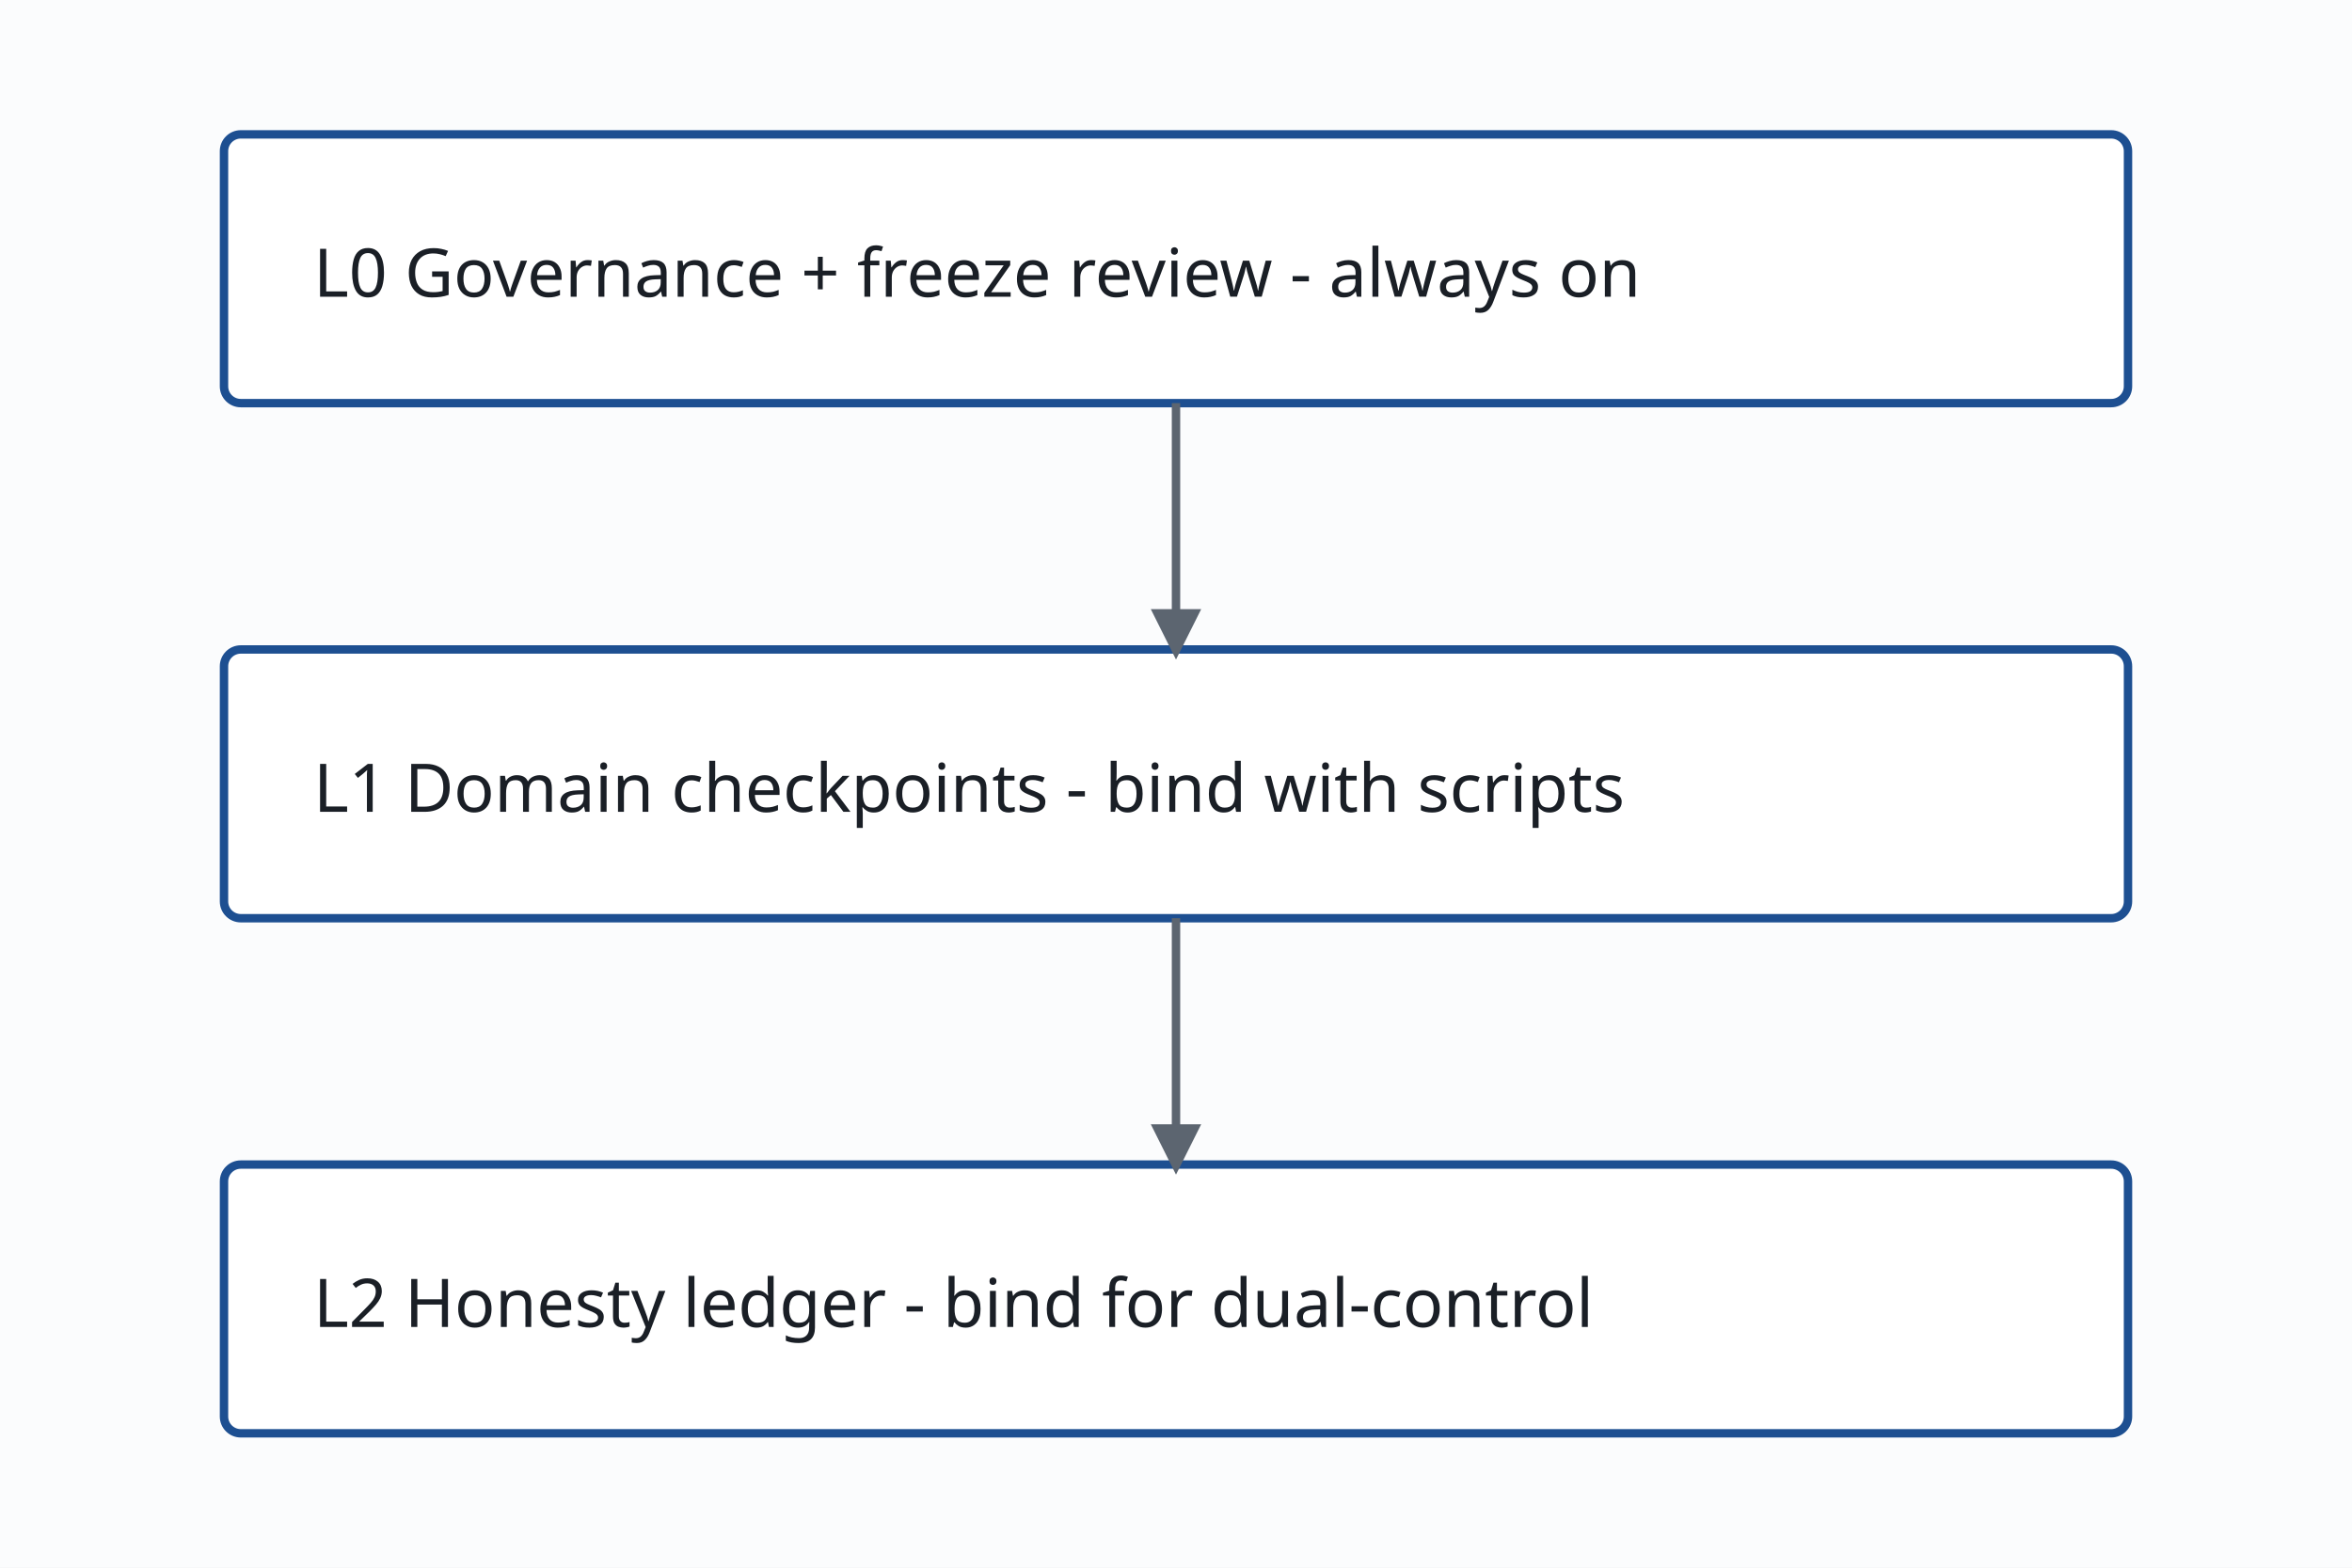
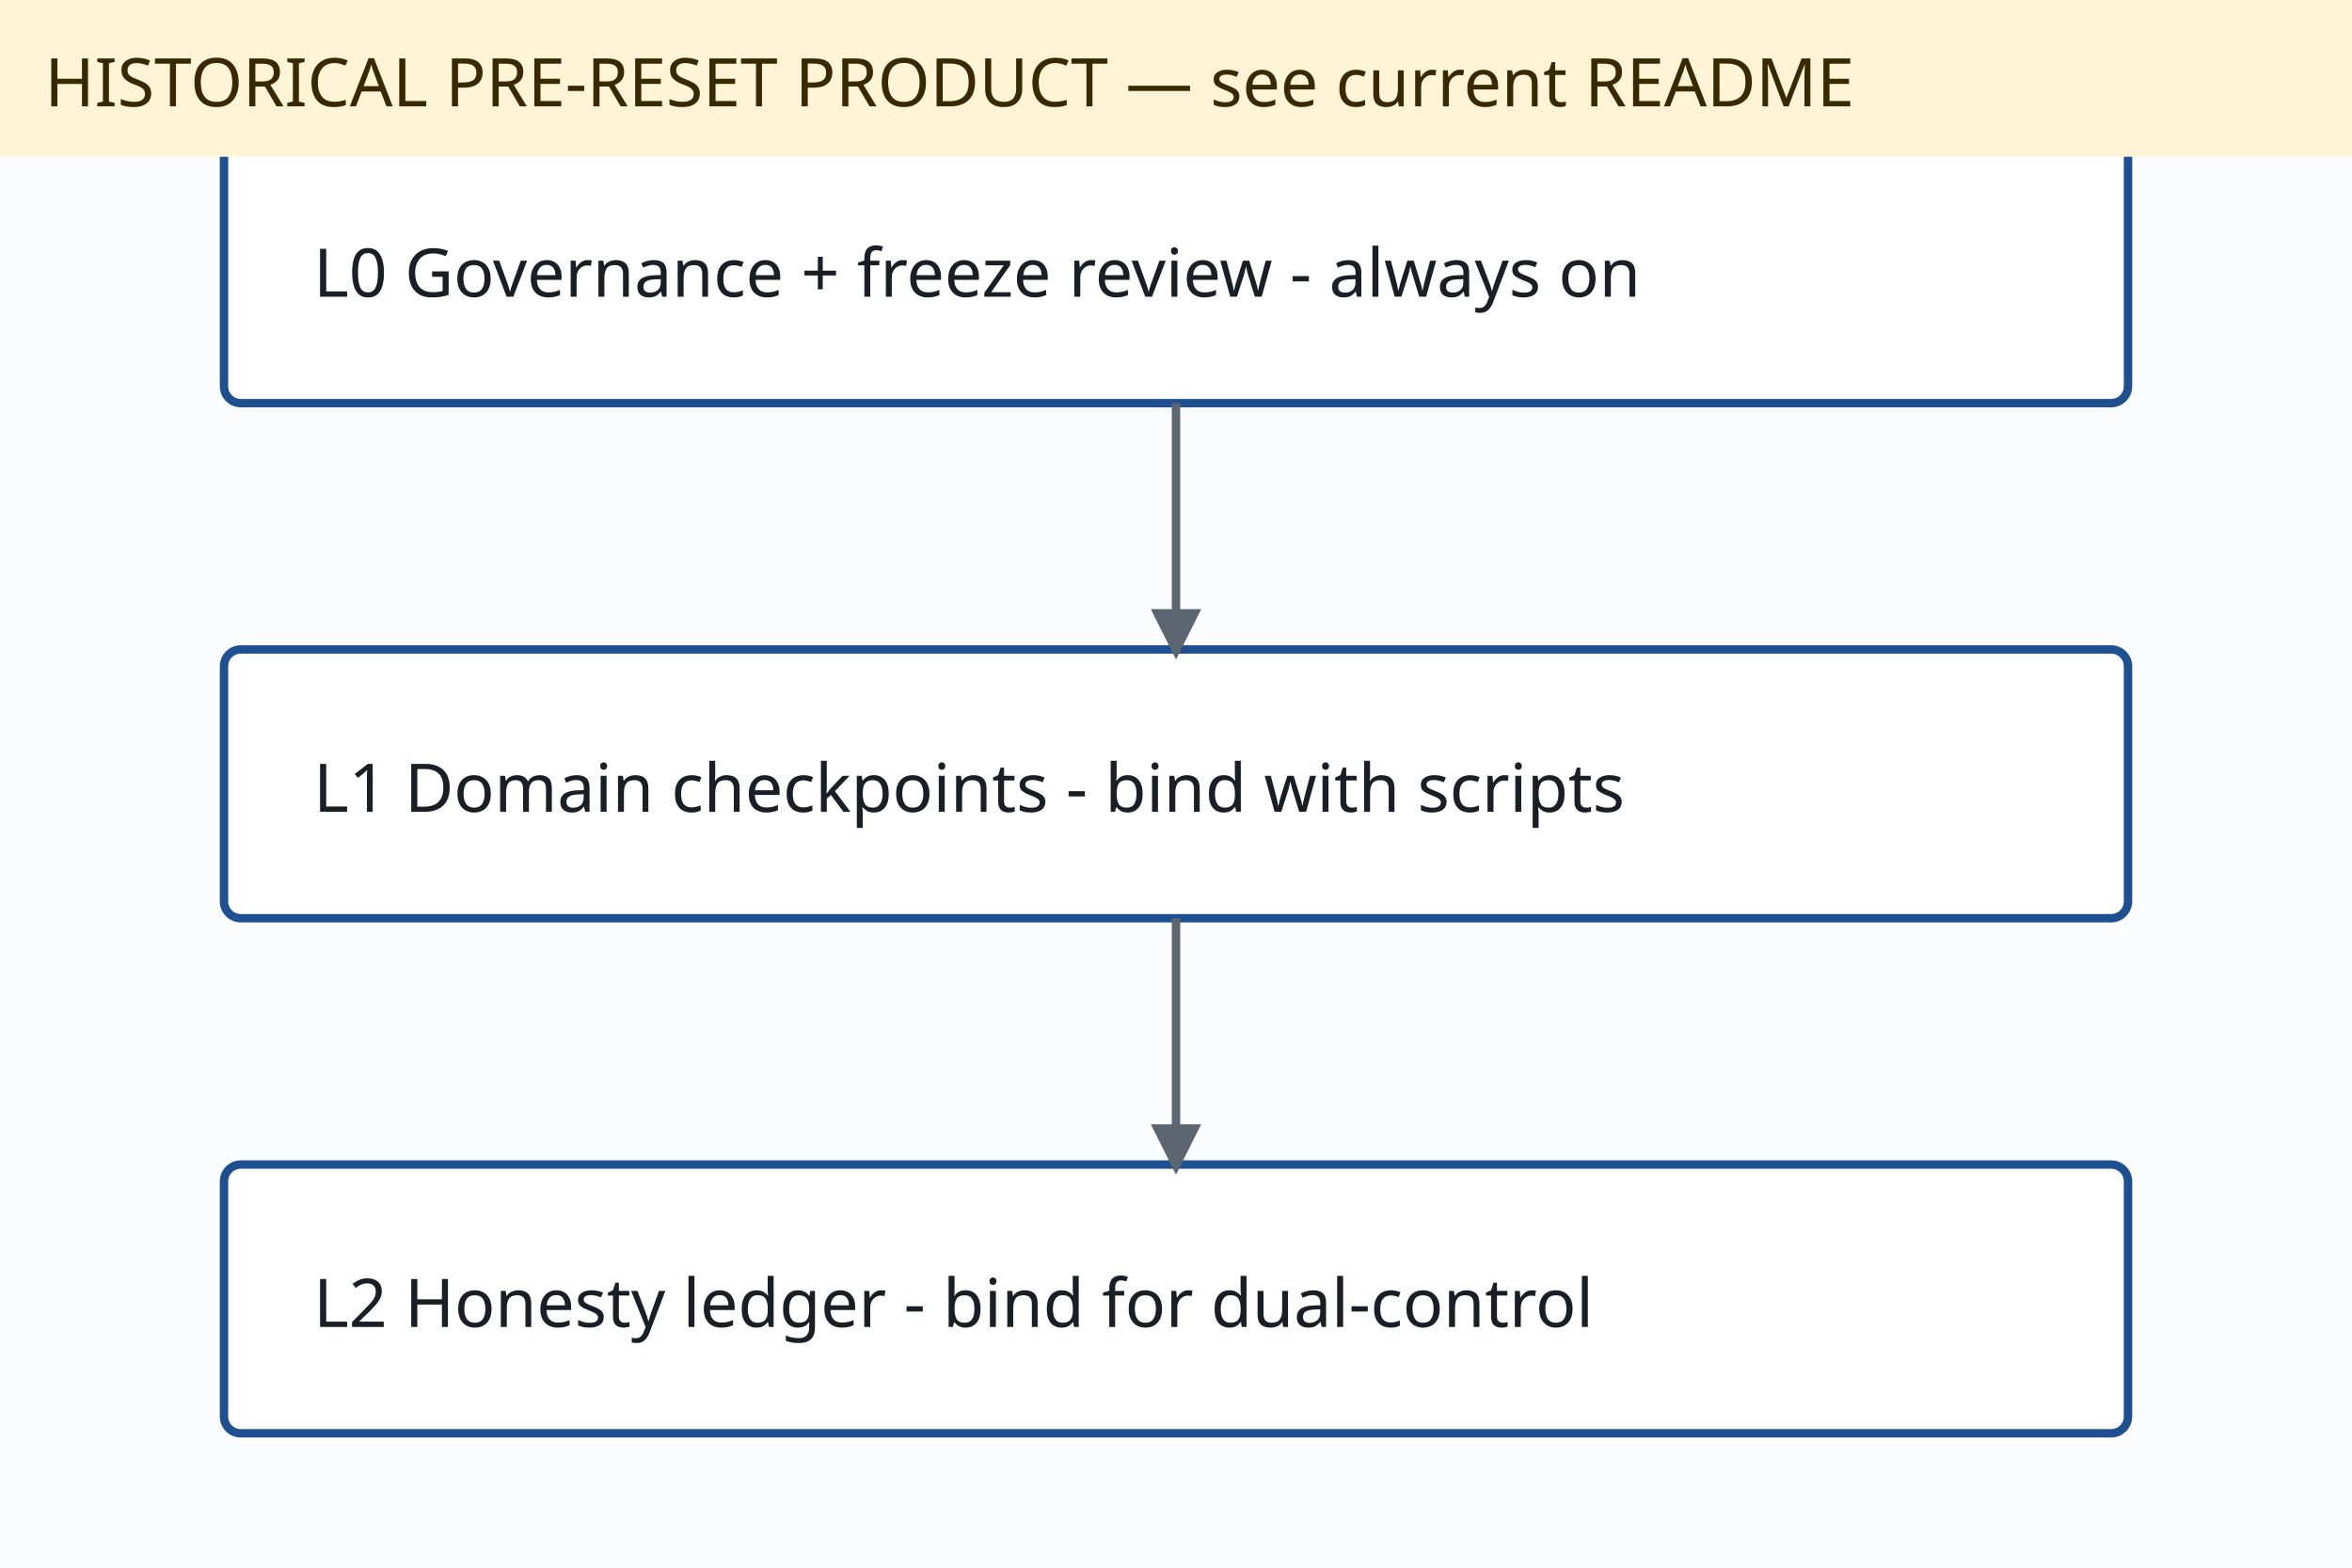
<svg xmlns="http://www.w3.org/2000/svg" viewBox="0 0 420 280" role="img" aria-labelledby="layersTitle layersDesc">
  <rect width="420" height="280" fill="#fbfcfd" />
  <rect x="40" y="24" width="340" height="48" rx="3" fill="#fff" stroke="#1d4f91" stroke-width="1.5" />
  <text x="56" y="53" font-family="IBM Plex Sans, Segoe UI, sans-serif" font-size="12" fill="#1a1f26">L0 Governance + freeze review - always on</text>
  <rect x="40" y="116" width="340" height="48" rx="3" fill="#fff" stroke="#1d4f91" stroke-width="1.5" />
  <text x="56" y="145" font-family="IBM Plex Sans, Segoe UI, sans-serif" font-size="12" fill="#1a1f26">L1 Domain checkpoints - bind with scripts</text>
  <rect x="40" y="208" width="340" height="48" rx="3" fill="#fff" stroke="#1d4f91" stroke-width="1.5" />
  <text x="56" y="237" font-family="IBM Plex Sans, Segoe UI, sans-serif" font-size="12" fill="#1a1f26">L2 Honesty ledger - bind for dual-control</text>
  <path d="M210 72 V116" stroke="#5c6570" stroke-width="1.5" marker-end="url(#lArrow)" />
  <path d="M210 164 V208" stroke="#5c6570" stroke-width="1.5" marker-end="url(#lArrow)" />
  <defs>
    <marker id="lArrow" viewBox="0 0 10 10" refX="8" refY="5" markerWidth="6" markerHeight="6" orient="auto-start-reverse">
      <path d="M0 0 L10 5 L0 10 z" fill="#5c6570" />
    </marker>
  </defs>
+   <g aria-label="Historical pre-reset product">
+     <rect x="0" y="0" width="100%" height="28" fill="#fff4d6" />
+     <text x="8" y="19" fill="#382900" font-family="sans-serif" font-size="12">HISTORICAL PRE-RESET PRODUCT — see current README</text>
+   </g>
</svg>
